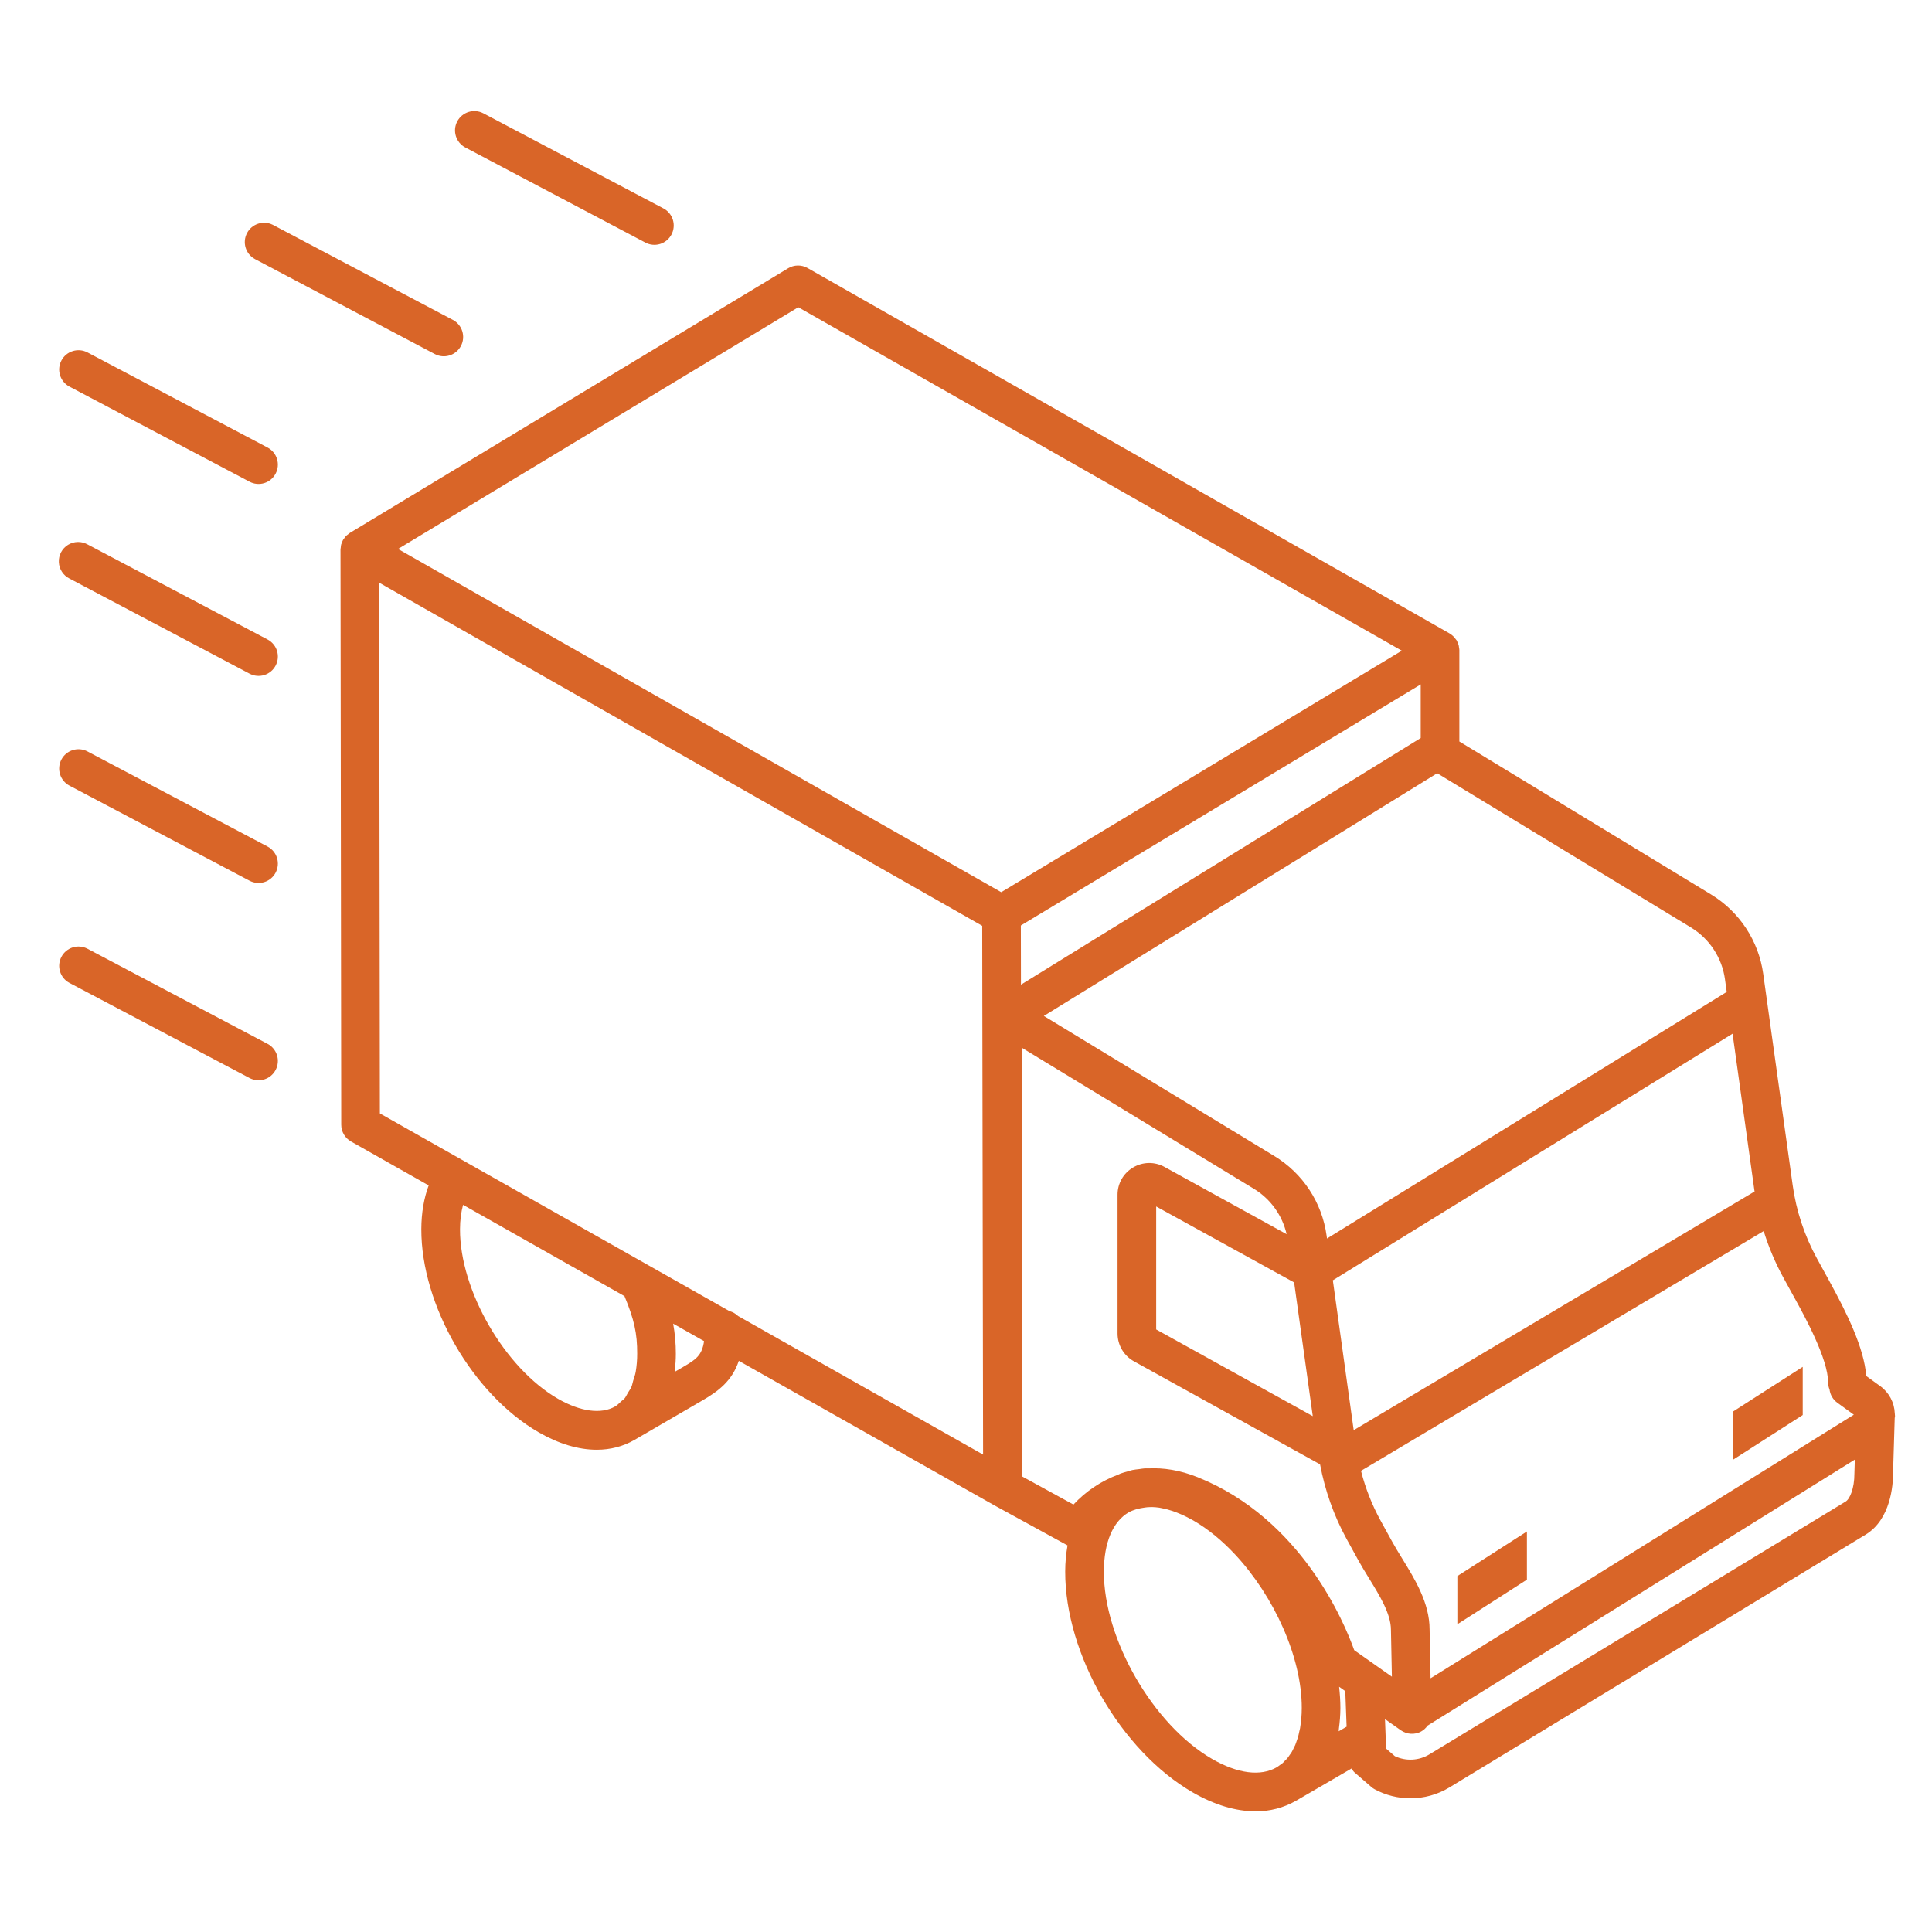
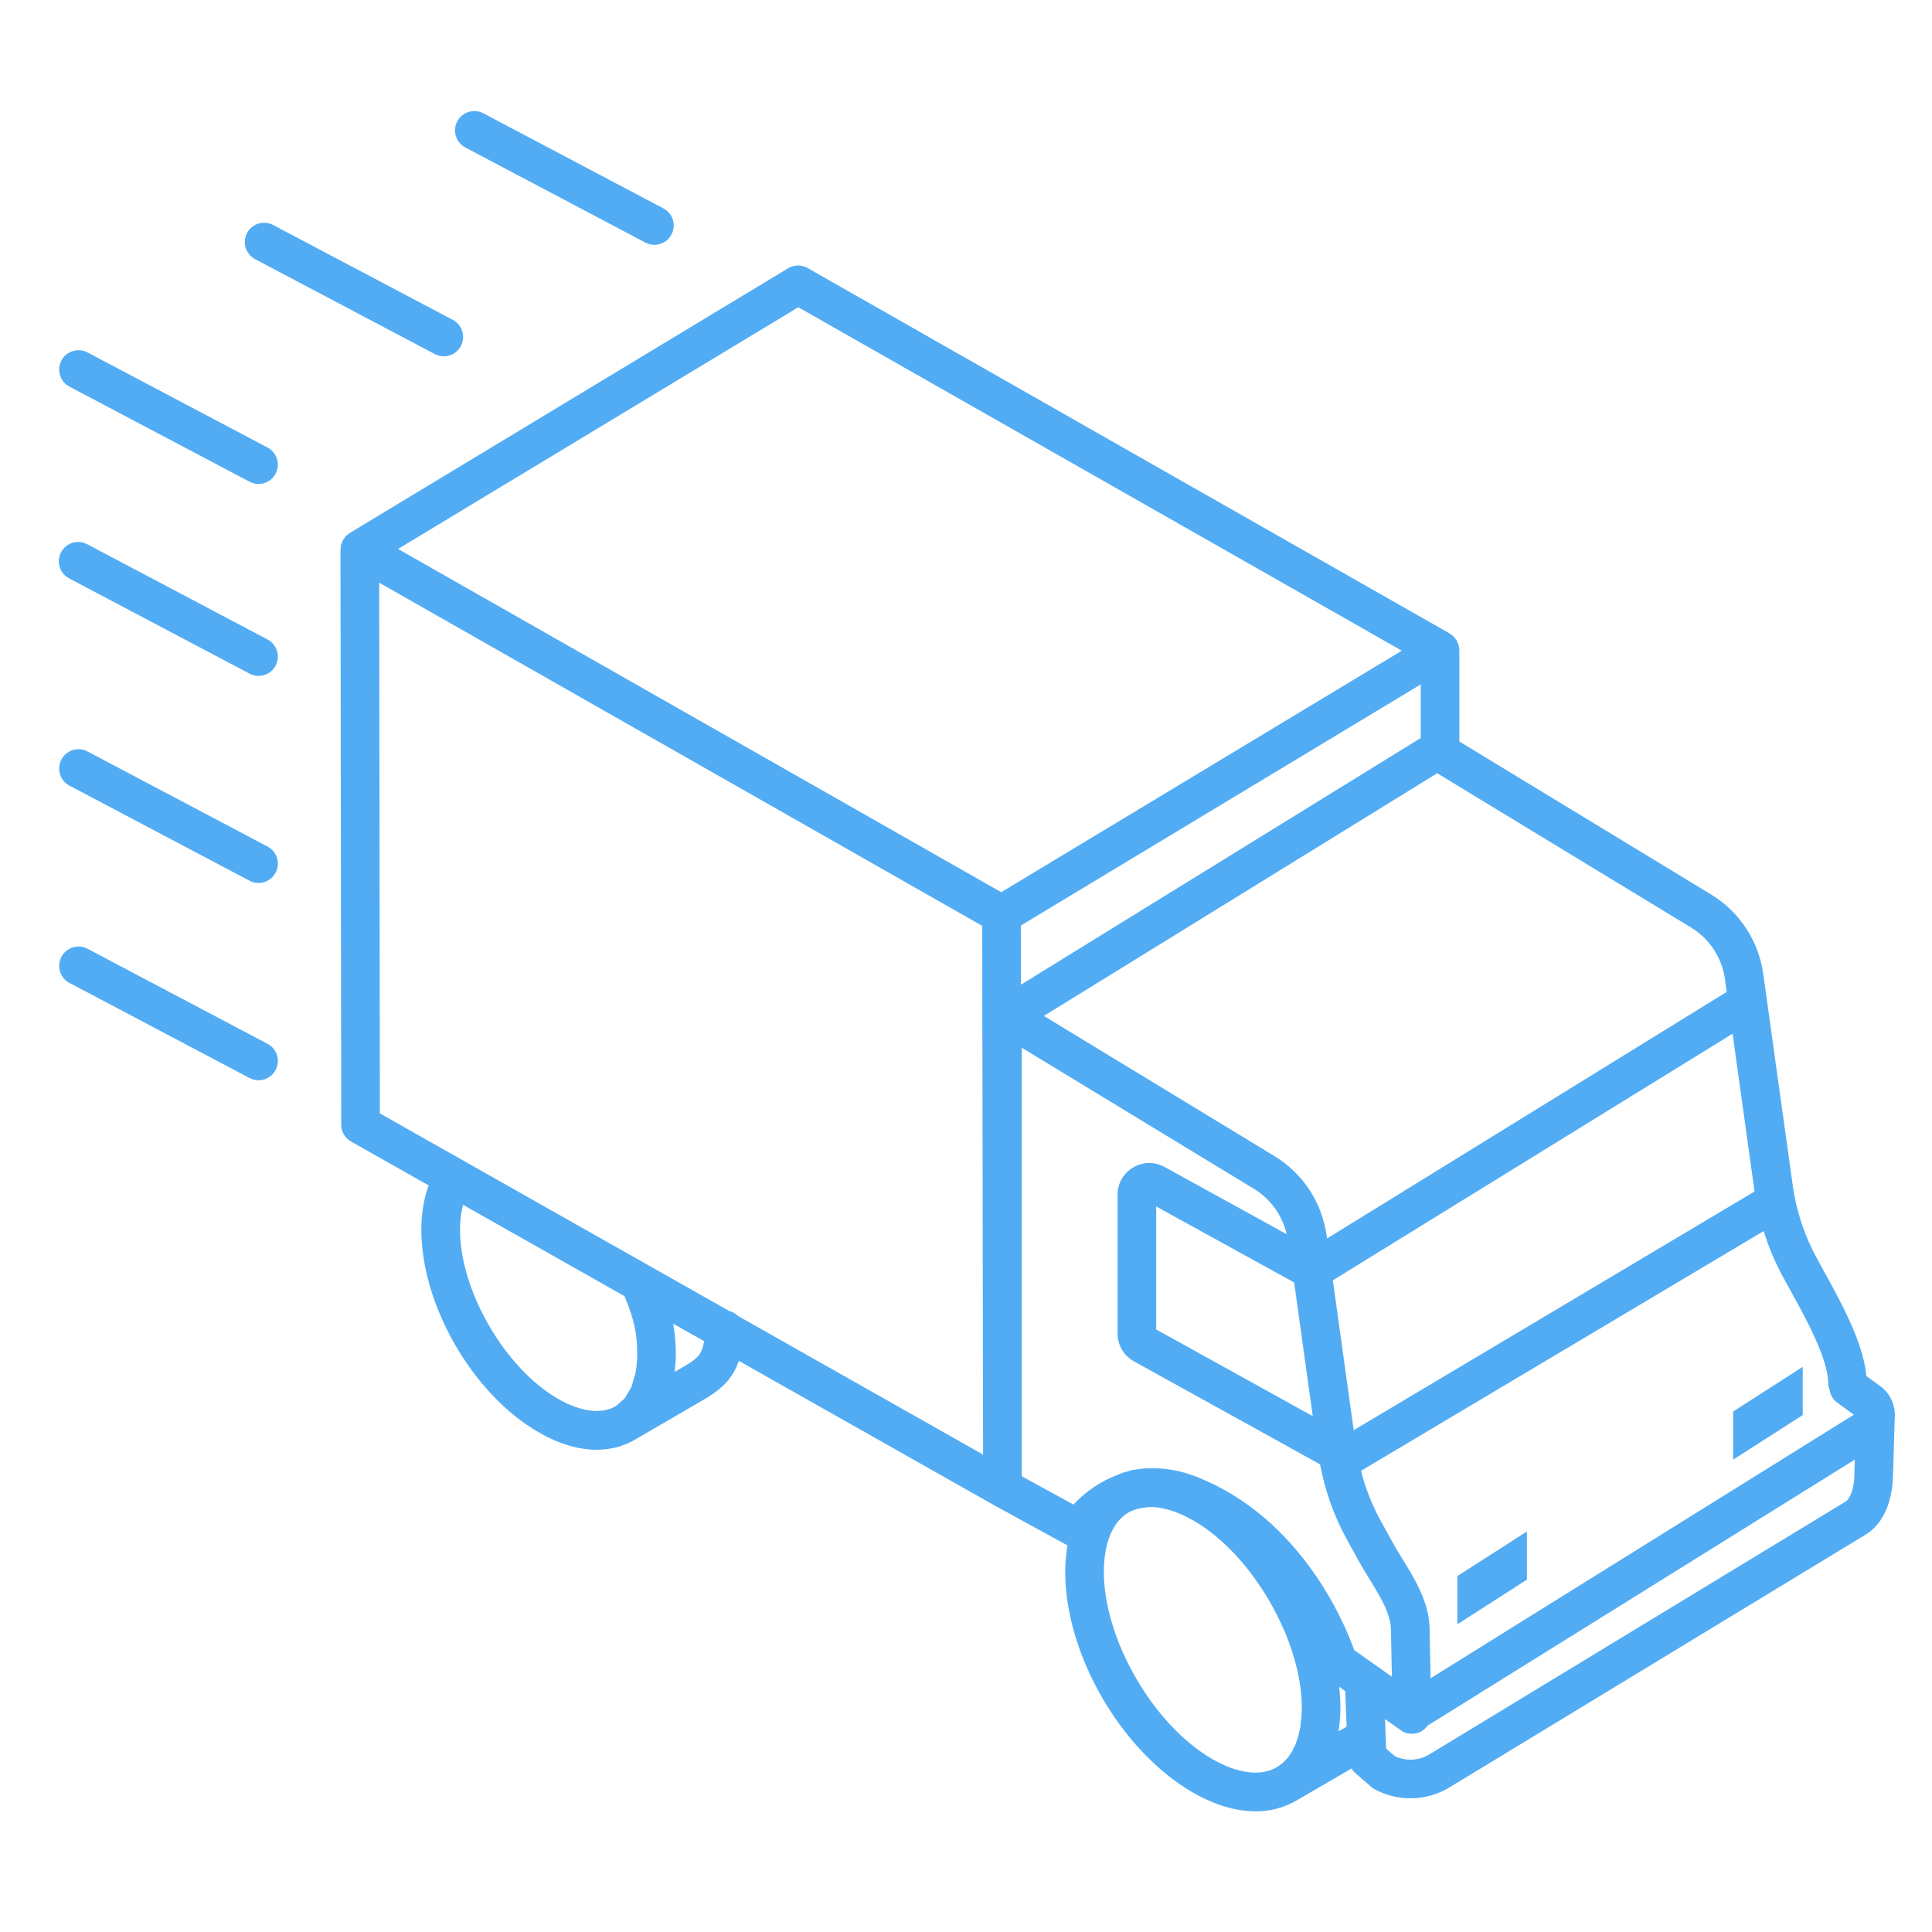
<svg xmlns="http://www.w3.org/2000/svg" height="100" width="100" viewBox="0 0 100 100">
-   <g fill="#d96528">
+   <g fill="#52acf4">
    <path d="M98.087 73.305c.001-.037-.009-.072-.01-.108l.001-.016c0-.008-.004-.015-.004-.023a1.818 1.818 0 0 0-.743-1.405l-.732-.53c-.12-1.46-.992-3.242-1.94-4.967l-.605-1.102a11.062 11.062 0 0 1-1.265-3.81l-1.523-10.928a5.73 5.73 0 0 0-2.711-4.124L75.536 38.38v-4.725-.006-.007c0-.05-.013-.096-.02-.144-.007-.037-.007-.076-.017-.111-.012-.042-.033-.08-.05-.12-.017-.04-.03-.082-.051-.12-.016-.025-.038-.047-.056-.071a.99.99 0 0 0-.305-.285l-.007-.005-.002-.002h-.002L41.8 13.873a.997.997 0 0 0-1.01.014L18.121 27.576l-.014.008c-.034.02-.06.05-.092.074-.036.028-.075.053-.107.085-.03.031-.052.068-.077.102-.026.035-.056.066-.077.104-.024.043-.038.09-.056.136-.013.034-.031.066-.04.101-.013.049-.015.1-.02.151-.004.035-.014.069-.014.104v.012l.038 29.762c0 .36.194.692.508.869l4.018 2.273c-.246.665-.377 1.42-.38 2.264-.01 3.925 2.656 8.543 6.069 10.513 1.042.601 2.065.905 3.01.905.704 0 1.364-.169 1.954-.509l.008-.005c.002-.001.004-.001.005-.003l3.502-2.035c.819-.475 1.53-.997 1.885-2.05l13.153 7.438.005.002.006.005 3.85 2.108c-.074.424-.119.87-.12 1.347-.013 4.27 2.886 9.294 6.601 11.438 1.127.65 2.232.979 3.25.979a4.15 4.15 0 0 0 2.094-.545l.01-.007.005-.002c.002 0 .003 0 .005-.002l2.855-1.66c.047.068.087.142.15.197l.873.756c.055.048.115.09.18.124.573.31 1.21.465 1.845.465.698 0 1.395-.186 2.01-.558l21.552-13.09c1.316-.796 1.418-2.615 1.418-3.122l.088-2.911c.002-.032.014-.062.015-.094zm-5.18-6.086c.513.934 1.716 3.123 1.716 4.334 0 .132.029.256.075.371a.99.99 0 0 0 .4.68l.857.622-21.909 13.641-.05-2.524c0-1.372-.76-2.604-1.429-3.69-.18-.294-.356-.58-.508-.857l-.606-1.102a11.047 11.047 0 0 1-1.008-2.564l20.843-12.41c.258.827.592 1.63 1.013 2.397l.605 1.102zm-25.923-.84l.965 6.921-8.105-4.487v-6.366l7.14 3.932zm23.834-4.708l-20.75 12.355-1.08-7.757 20.69-12.765 1.13 8.115c.003.018.008.034.01.052zm-1.533-10.98l.09.65-20.69 12.765-.02-.15a5.73 5.73 0 0 0-2.71-4.123l-11.926-7.248 20.36-12.562 13.127 7.978a3.742 3.742 0 0 1 1.77 2.69zM73.536 35.427v2.773L52.844 50.966l-.005-3.062 2.173-1.31 18.524-11.168zM41.32 15.903L72.558 33.68l-1.408.848L51.823 46.18 20.602 28.414l20.717-12.511zM28.878 72.4c-2.756-1.59-5.077-5.608-5.068-8.774 0-.466.058-.888.158-1.264l8.355 4.726c.502 1.21.661 1.928.658 2.982a5.537 5.537 0 0 1-.076.929c-.03.172-.085.315-.132.467-.03.1-.049.216-.087.308-.05.122-.124.213-.187.32-.057.093-.102.203-.168.284-.052.064-.122.1-.18.156-.1.093-.192.196-.307.262-.726.418-1.806.273-2.966-.396zm6.474-1.642l-.427.248c.003-.024.002-.051.004-.075.031-.275.052-.559.052-.855a8.584 8.584 0 0 0-.139-1.564l1.6.905c-.107.756-.442.964-1.09 1.34zm2.848-2.644a.99.99 0 0 0-.444-.251L19.662 57.63l-.035-27.47 31.212 17.761.007 4.658.038 22.71L38.2 68.115zm14.687-13.884l12.029 7.311a3.724 3.724 0 0 1 1.68 2.34l-6.317-3.478a1.63 1.63 0 0 0-1.629.025 1.628 1.628 0 0 0-.806 1.414v7.181c0 .598.325 1.149.847 1.438l9.635 5.333c.257 1.354.71 2.652 1.374 3.862l.606 1.102c.168.305.36.62.558.941.556.904 1.131 1.837 1.131 2.663l.049 2.423-1.95-1.373c-.505-1.42-2.738-6.8-8.1-8.951-.924-.371-1.781-.497-2.559-.457-.06.001-.123-.005-.183-.001-.097.005-.19.025-.284.037-.12.015-.24.024-.357.049-.088.019-.172.051-.258.075-.118.034-.238.062-.353.106-.04.015-.076.037-.115.054a6.036 6.036 0 0 0-2.323 1.552l-2.675-1.465v-22.18zm9.85 36.812c-3.047-1.759-5.612-6.201-5.601-9.7.004-1.498.462-2.586 1.289-3.066l.023-.011c.115-.064.241-.106.368-.147.144-.04.294-.07.452-.09.045-.005.087-.014.132-.016.072-.006.146-.007.22-.008.124.003.25.013.38.032.05.008.102.02.152.03a4.026 4.026 0 0 1 .534.141c.12.04.241.088.364.14.06.025.119.048.18.076.155.072.312.154.472.243.025.014.05.025.075.04.762.44 1.493 1.047 2.162 1.765 2.006 2.156 3.447 5.31 3.44 7.934 0 .187-.008.368-.023.542-.005.055-.014.104-.02.157-.013.117-.025.234-.044.344-.012.067-.03.128-.044.192-.02.09-.037.182-.061.267-.018.06-.041.115-.06.174-.028.08-.053.163-.085.239-.024.057-.053.106-.08.16-.033.069-.065.141-.103.205-.03.052-.067.096-.1.144-.04.058-.077.119-.12.17-.037.046-.08.083-.12.124-.045.047-.088.098-.137.14-.043.037-.092.065-.138.098-.053.039-.103.081-.16.114-.839.482-2.026.33-3.347-.433zm6.564-1.561c.045-.343.077-.696.078-1.07 0-.363-.026-.732-.066-1.104l.319.225.069 1.841-.41.238c.006-.041.004-.088.01-.13zm26.228-11.76l-21.552 13.09a1.894 1.894 0 0 1-1.78.088l-.452-.392-.058-1.526.82.578a1 1 0 0 0 1.047.065.988.988 0 0 0 .336-.305l22.116-13.77-.022.73c0 .757-.233 1.308-.455 1.442z" />
    <path d="M75.433 84.071l3.6-2.308v-2.494l-3.6 2.308zM89.709 75.551l3.6-2.308v-2.494l-3.6 2.308zM13.85 23.165l-9.32-4.922a.999.999 0 1 0-.934 1.769l9.32 4.921a.997.997 0 0 0 1.35-.417.999.999 0 0 0-.416-1.351zM13.185 13.404l9.32 4.922a1 1 0 0 0 .934-1.769l-9.32-4.921a1 1 0 0 0-.934 1.768zM24.085 7.634l9.32 4.922a.997.997 0 0 0 1.35-.417.999.999 0 0 0-.416-1.352l-9.32-4.922a.999.999 0 1 0-.934 1.769zM13.85 33.1l-9.32-4.922a1 1 0 1 0-.934 1.768l9.32 4.922a.997.997 0 0 0 1.35-.417.999.999 0 0 0-.416-1.351zM13.85 43.818l-9.32-4.922a1 1 0 0 0-.934 1.769l9.32 4.921a.997.997 0 0 0 1.35-.417.999.999 0 0 0-.416-1.351zM13.85 54.03l-9.32-4.922a.999.999 0 1 0-.934 1.768l9.32 4.922a.997.997 0 0 0 1.35-.417 1 1 0 0 0-.416-1.352z" />
  </g>
</svg>
